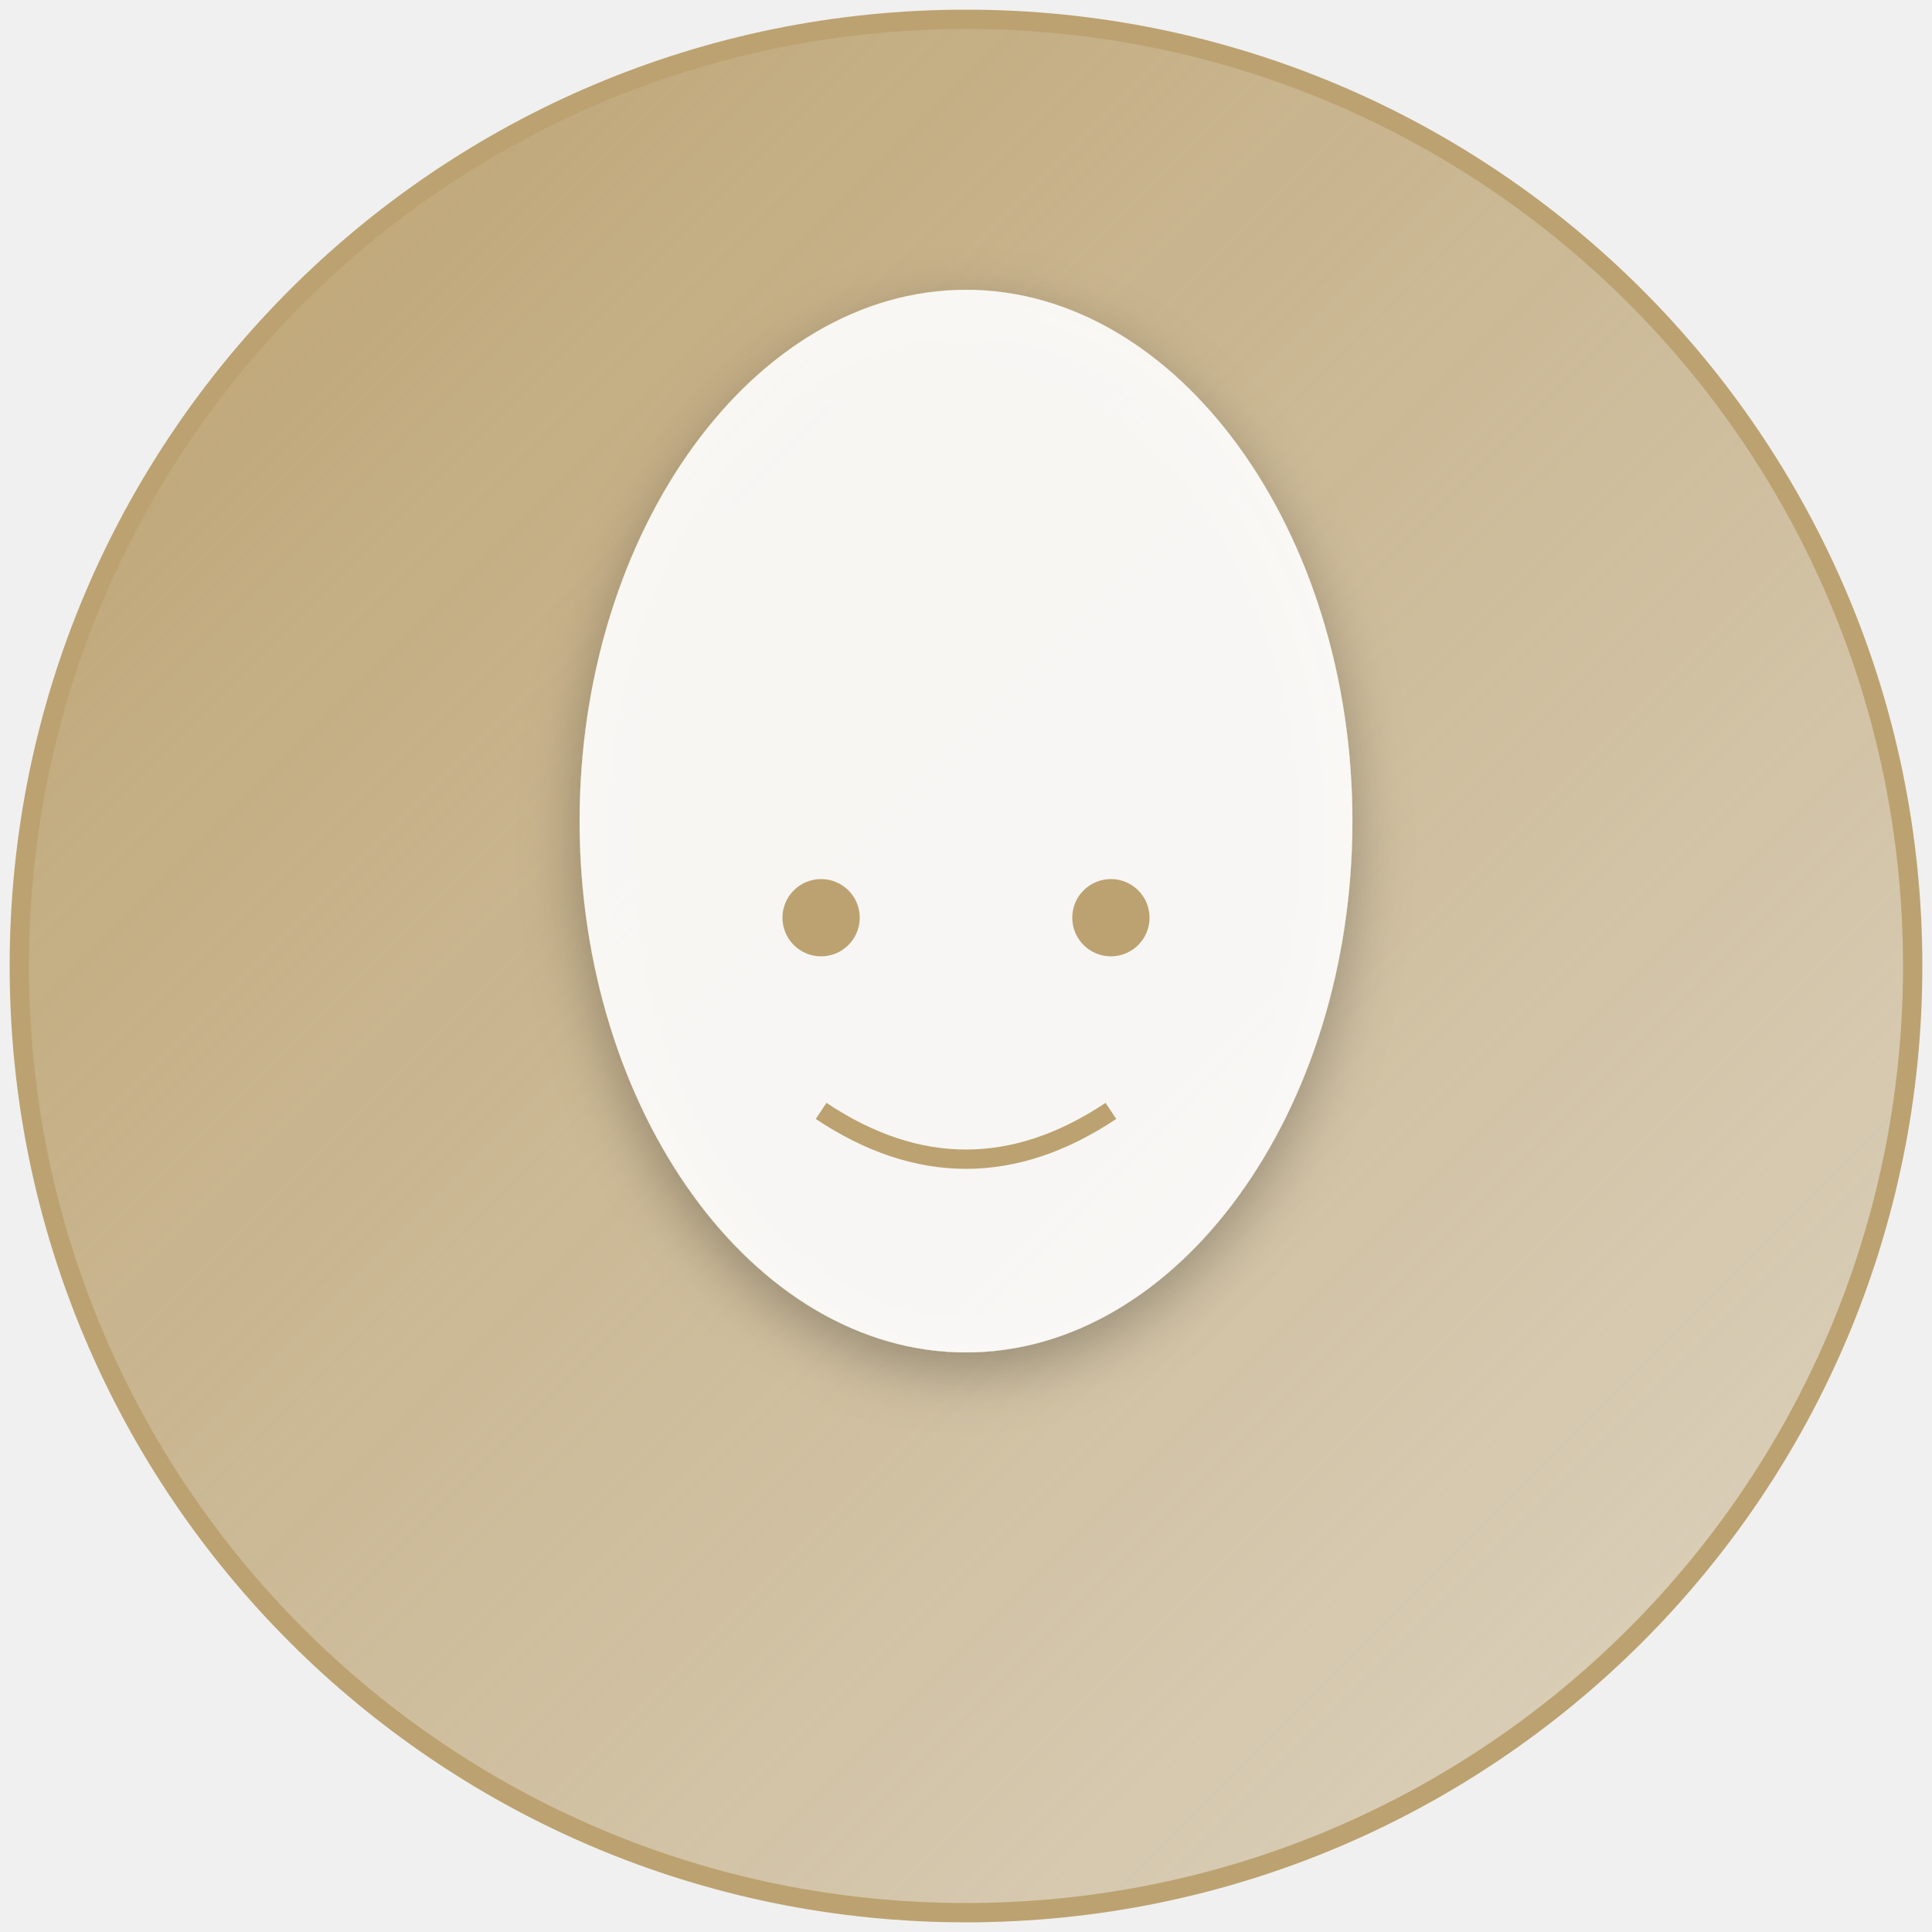
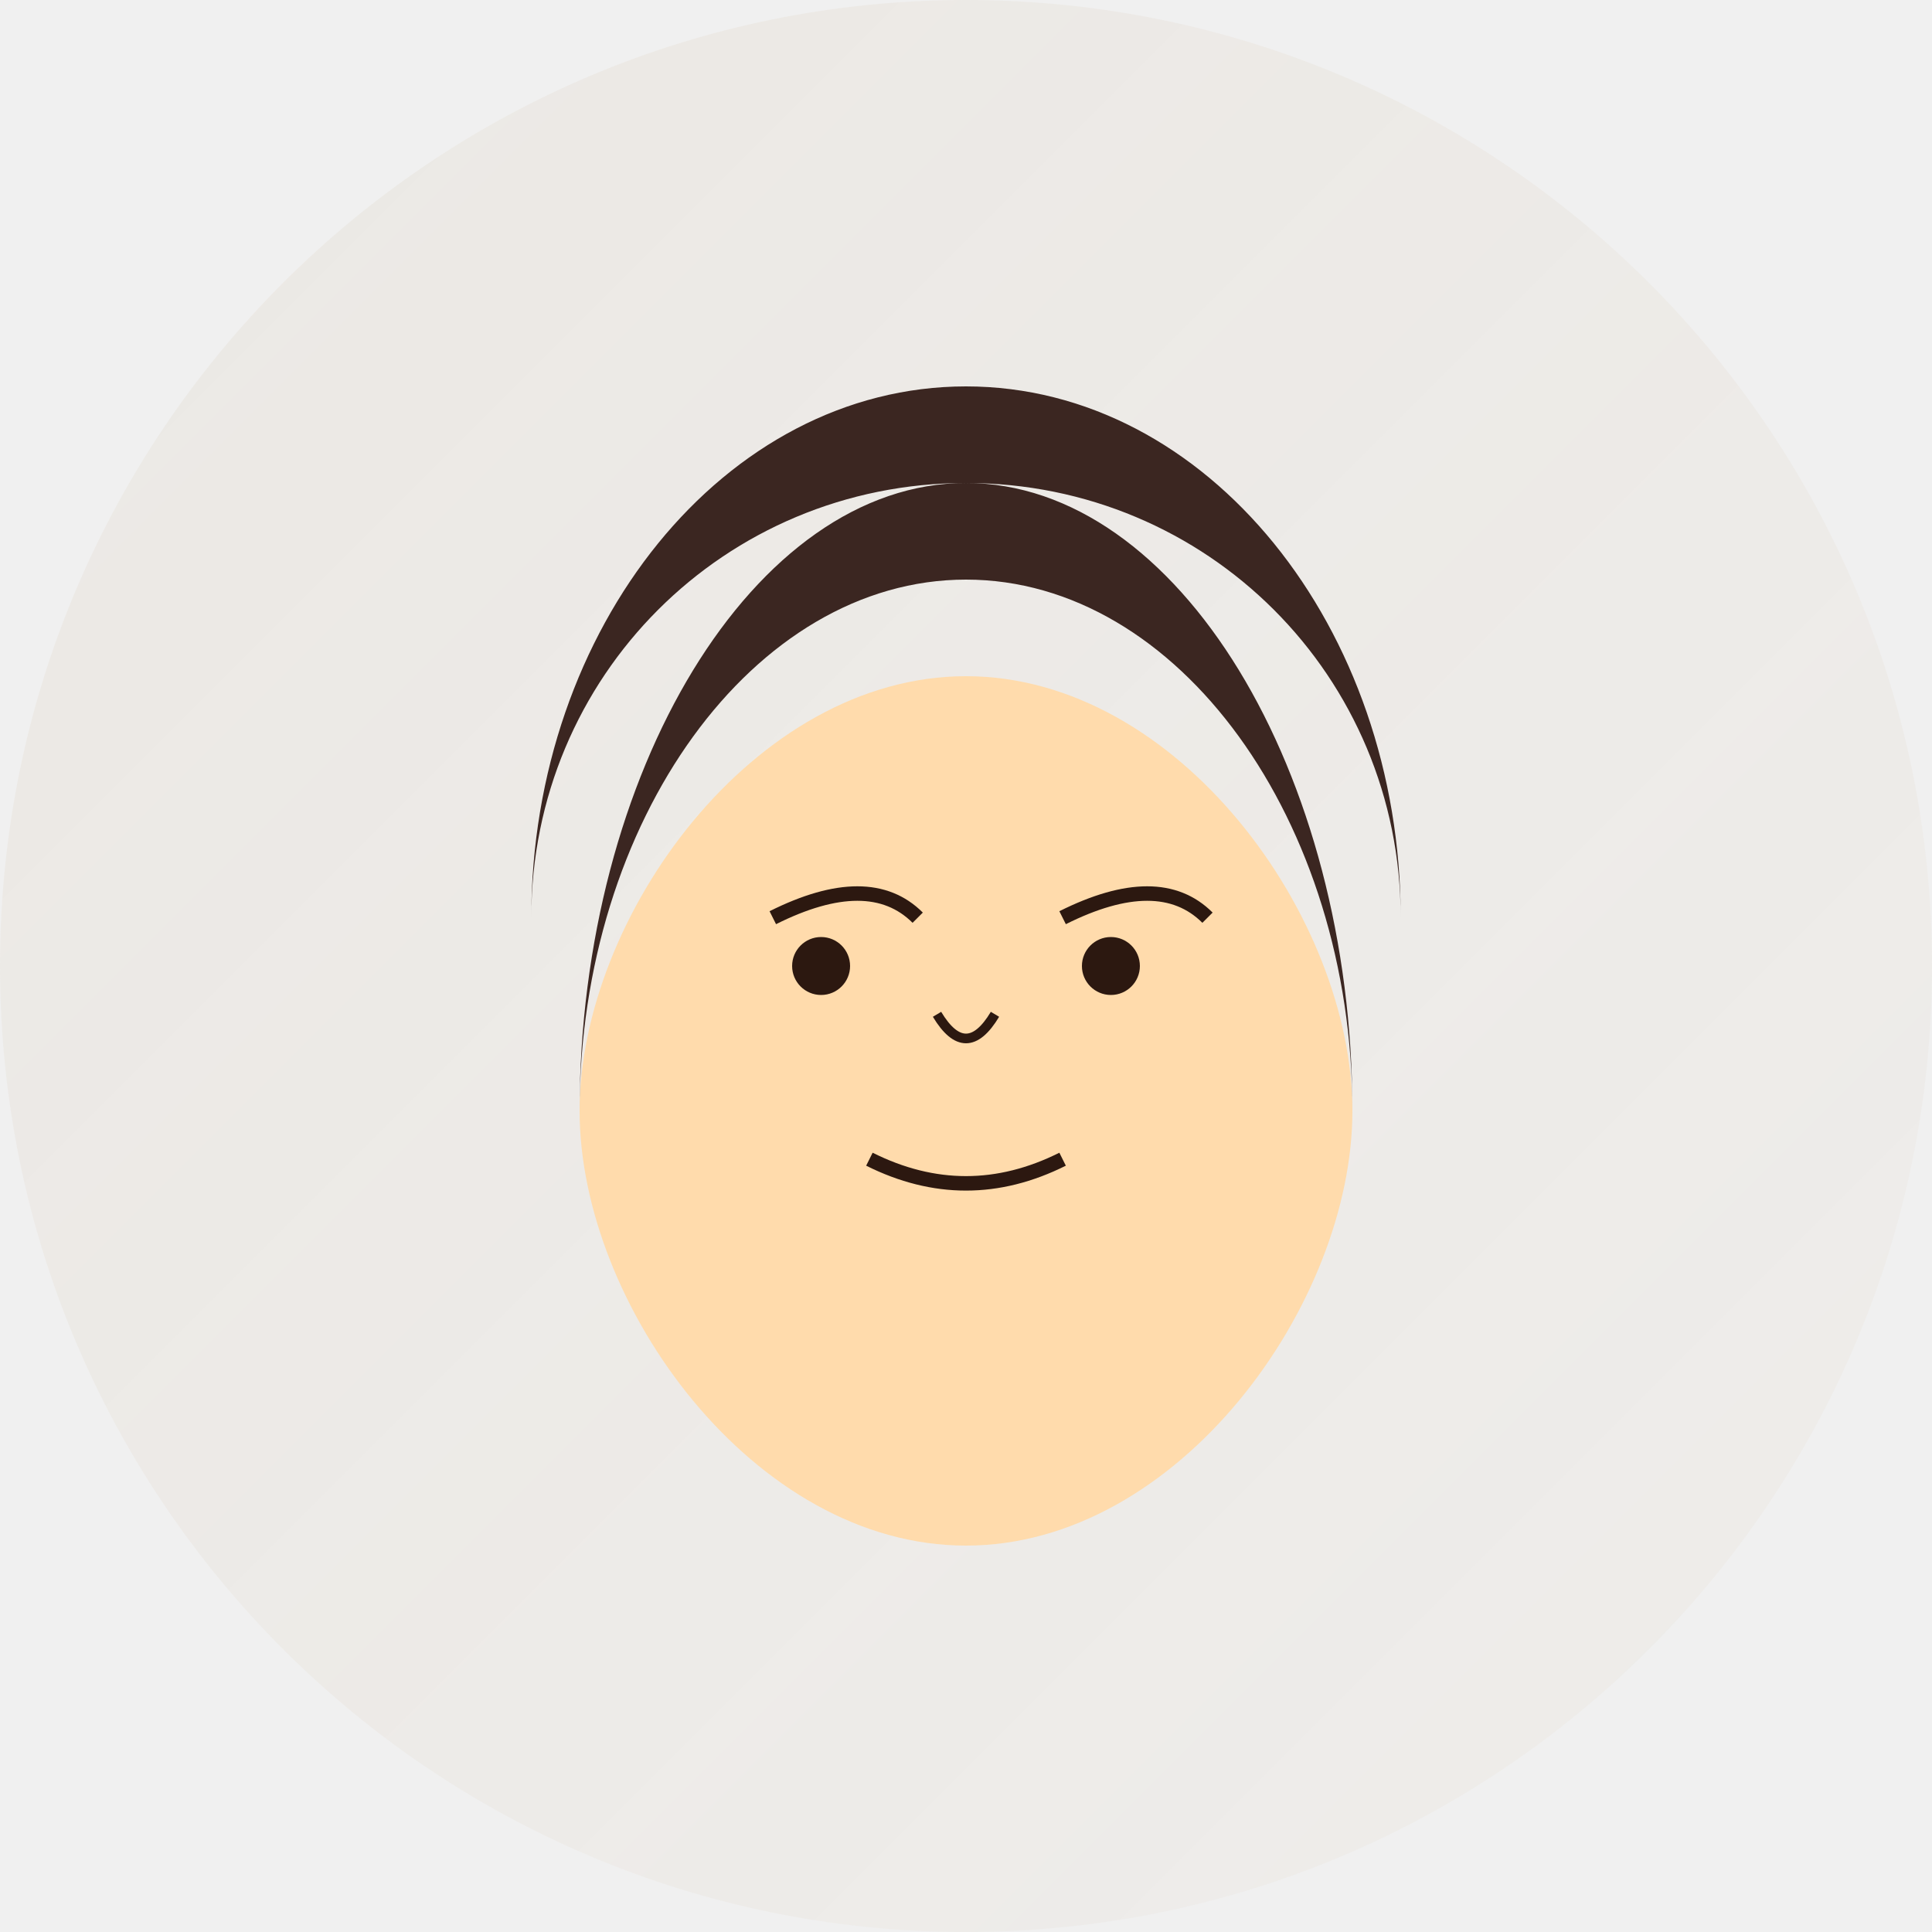
<svg xmlns="http://www.w3.org/2000/svg" width="200" height="200" viewBox="0 0 200 200" fill="none">
  <defs>
-     <linearGradient id="grad" x1="0%" y1="0%" x2="100%" y2="100%">
-       <stop offset="0%" style="stop-color:#BCA270;stop-opacity:1" />
-       <stop offset="100%" style="stop-color:#BCA27099;stop-opacity:0.6" />
+     <linearGradient id="gradanna" x1="0%" y1="0%" x2="100%" y2="100%">
+       <stop offset="0%" style="stop-color:#C8A97E;stop-opacity:0.1" />
+       <stop offset="100%" style="stop-color:#C8A97E;stop-opacity:0.05" />
    </linearGradient>
-     <filter id="shadow">
-       <feDropShadow dx="0" dy="2" stdDeviation="3" flood-opacity="0.3" />
-     </filter>
  </defs>
-   <circle cx="100" cy="100" r="98" fill="url(#grad)" stroke="#BCA270" stroke-width="2" />
-   <path d="M100 140c-22 0-40-25-40-55s18-55 40-55 40 25 40 55-18 55-40 55z" fill="#ffffff" fill-opacity="0.9" filter="url(#shadow)" />
-   <circle cx="85" cy="95" r="4" fill="#BCA270" />
-   <circle cx="115" cy="95" r="4" fill="#BCA270" />
-   <path d="M85 115q15 10 30 0" stroke="#BCA270" stroke-width="2" fill="none" />
+   <circle cx="100" cy="100" r="100" fill="url(#gradanna)" />
+   <path d="M100 160c-22 0-40-25-40-45s18-45 40-45 40 25 40 45-18 45-40 45z" fill="#FFDBAC" />
+   <path d="M60 115c0-30 18-55 40-55s40 25 40 55c0-35-18-65-40-65s-40 30-40 65z             M55 95c0-25 20-45 45-45s45 20 45 45c0-30-20-55-45-55s-45 25-45 55z" fill="#3B2621" />
+   <circle cx="85" cy="100" r="3" fill="#2C1810" />
+   <circle cx="115" cy="100" r="3" fill="#2C1810" />
+   <path d="M80 95q10-5 15 0M110 95q10-5 15 0" stroke="#2C1810" stroke-width="1.5" />
+   <path d="M97 105q3 5 6 0" stroke="#2C1810" stroke-width="1" />
+   <path d="M90 120q10 5 20 0" stroke="#2C1810" stroke-width="1.5" fill="none" />
</svg>
